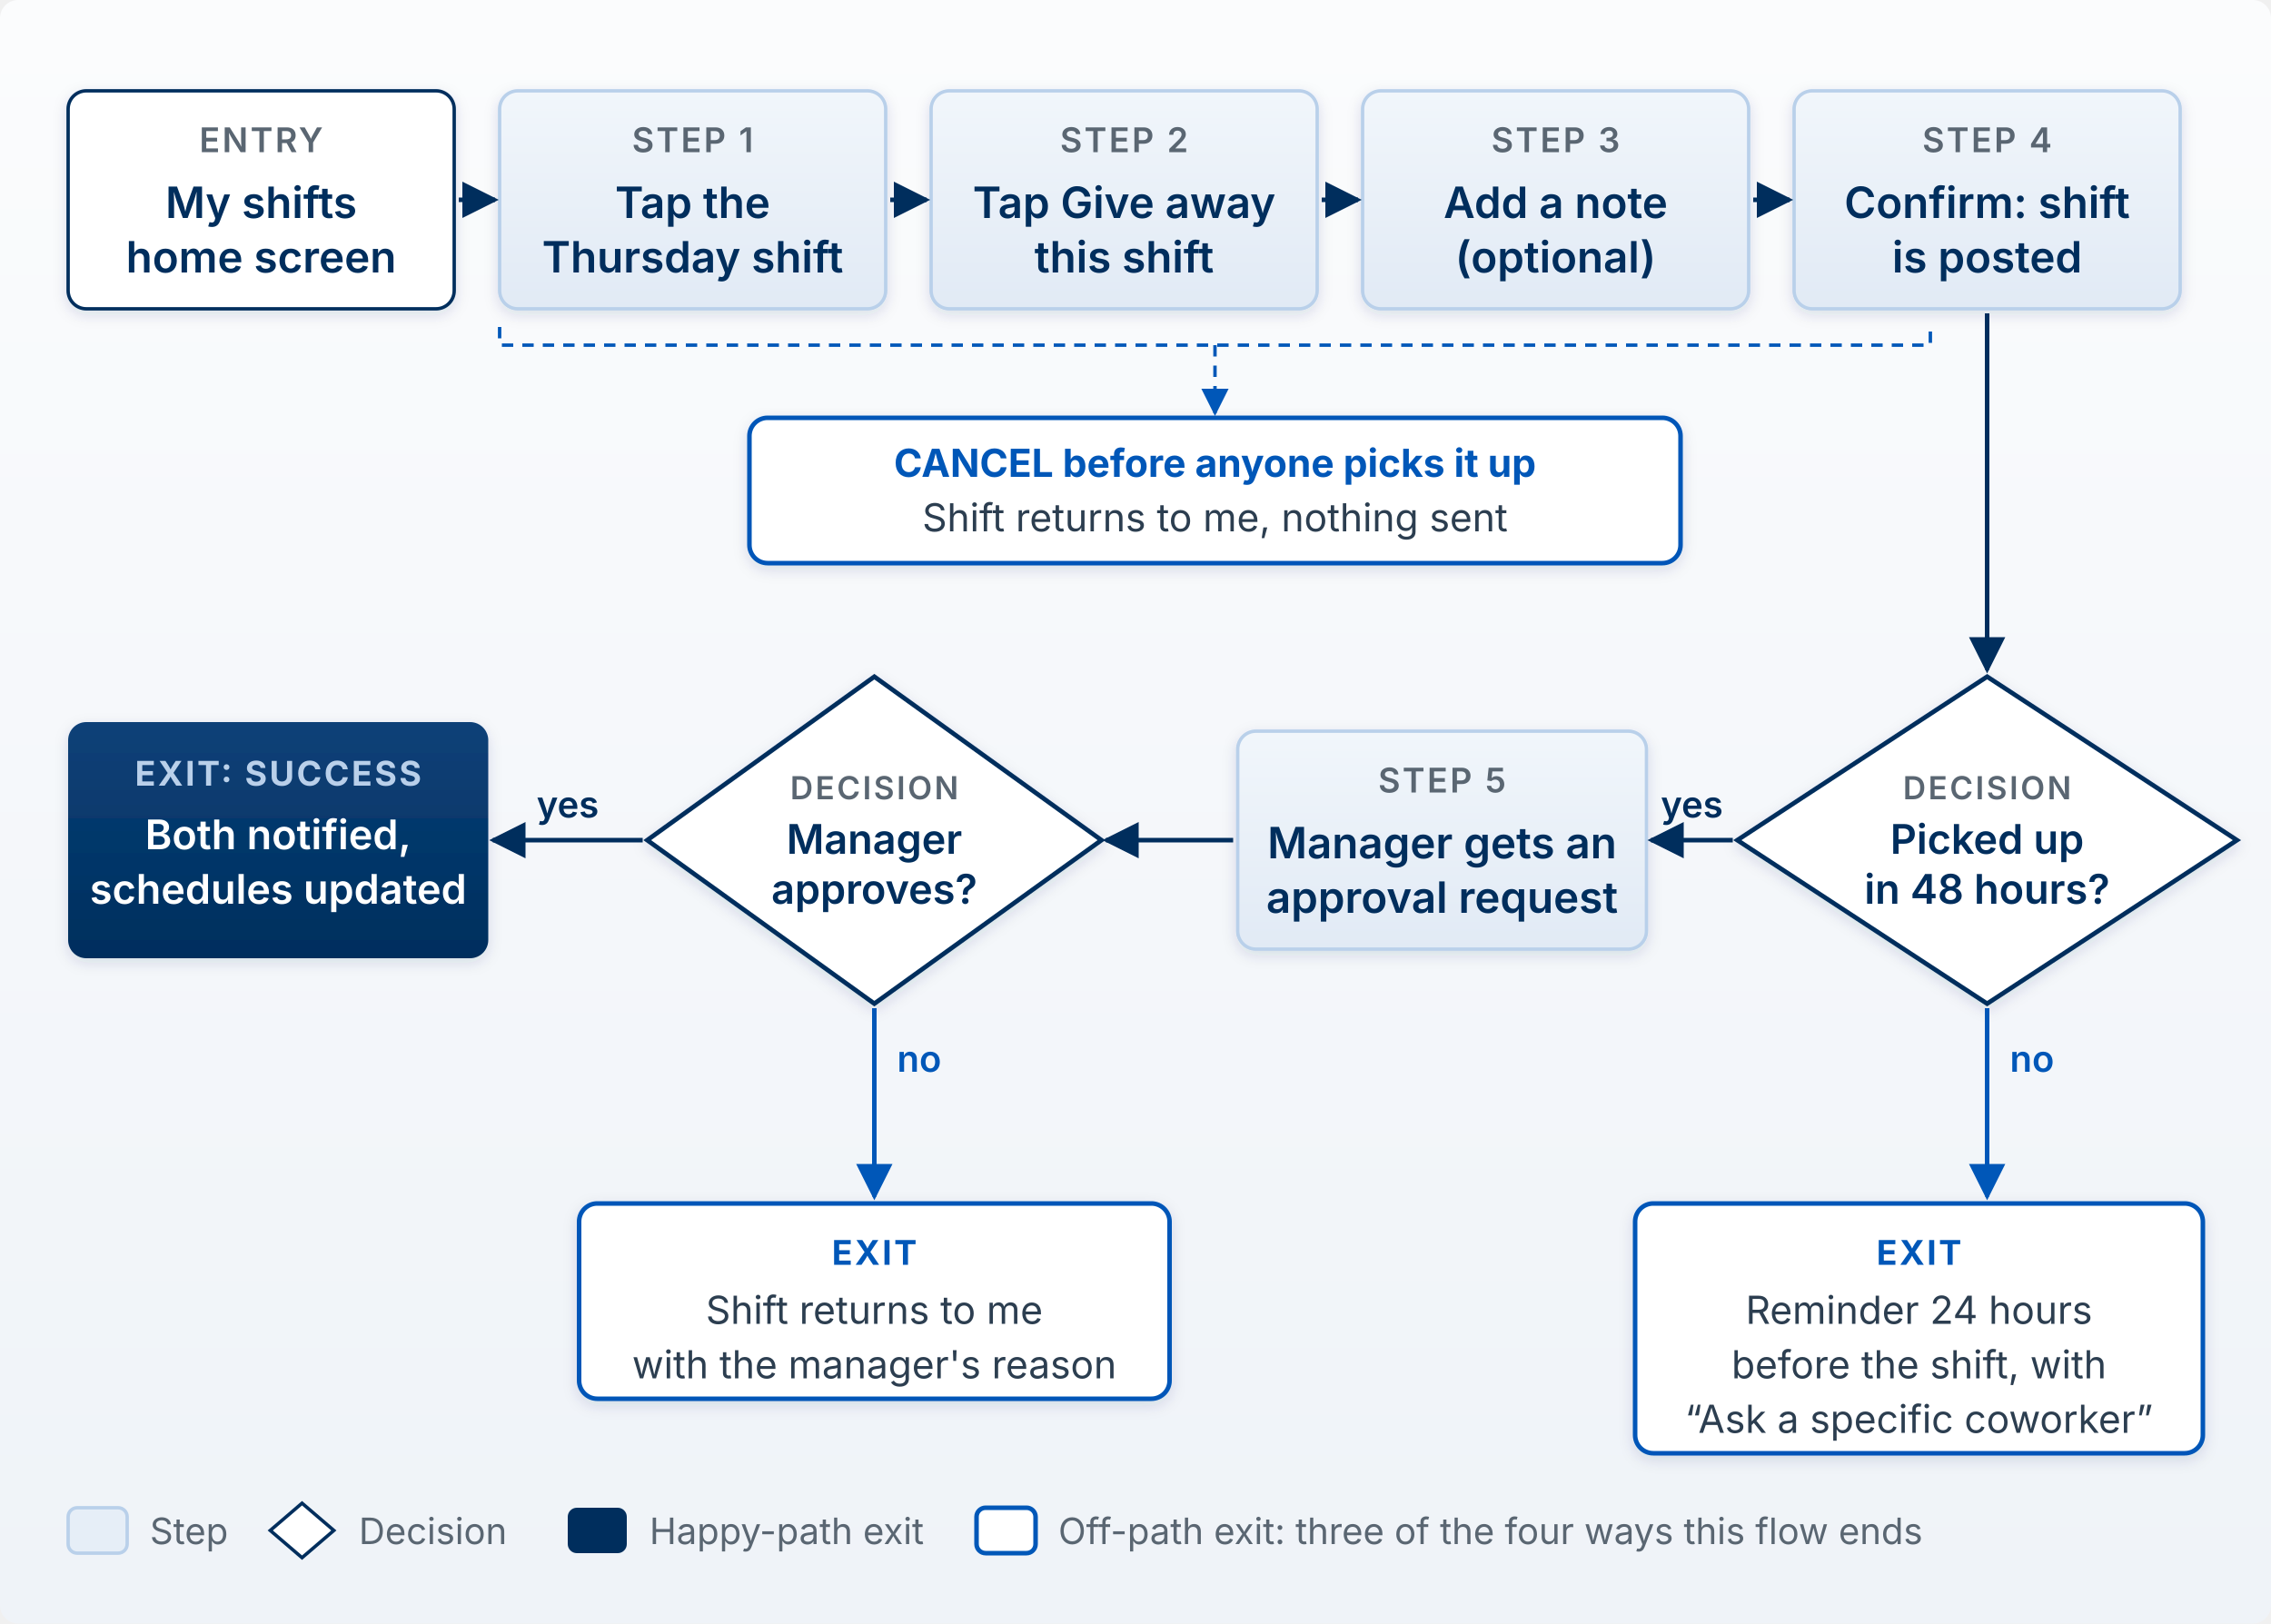
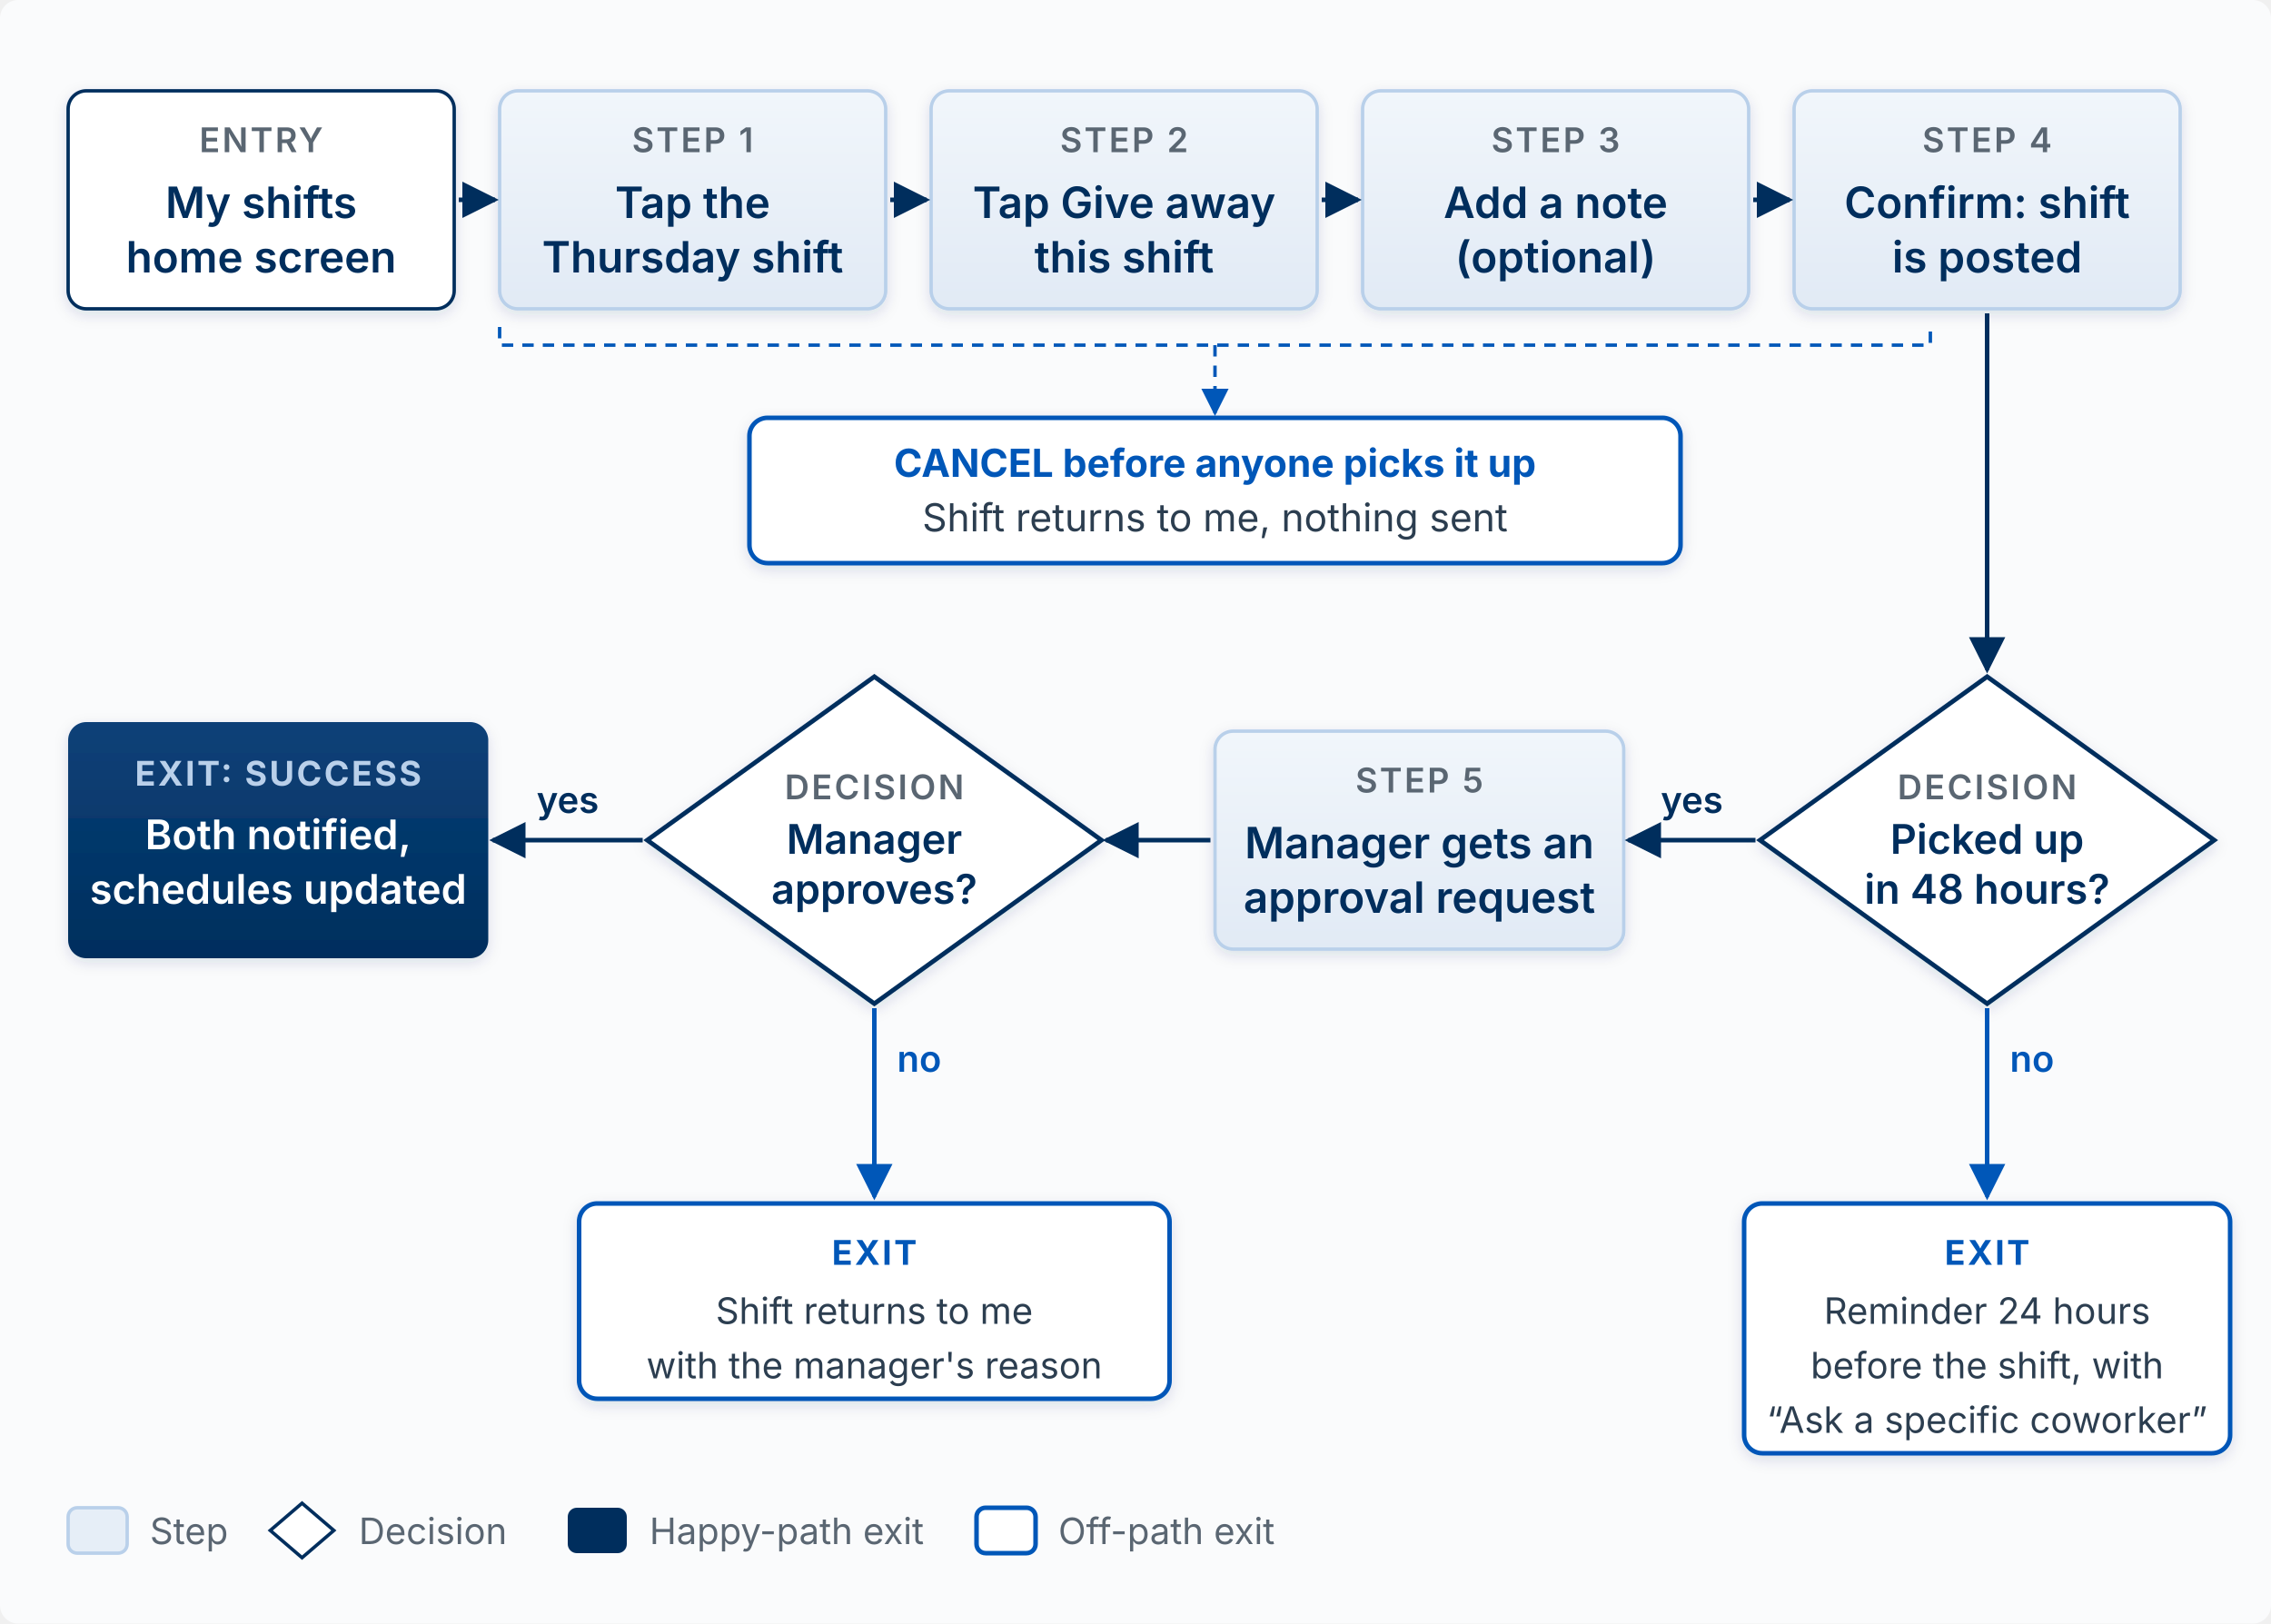
<svg xmlns="http://www.w3.org/2000/svg" viewBox="0 0 1000 715" role="img" aria-labelledby="t d" font-family="Inter, 'Helvetica Neue', Helvetica, Arial, sans-serif">
  <defs>
    <filter id="sh" x="-10%" y="-10%" width="120%" height="130%">
      <feDropShadow dx="0" dy="2" stdDeviation="3" flood-color="#002E5D" flood-opacity="0.13" />
    </filter>
    <marker id="arr" viewBox="0 0 10 10" refX="9" refY="5" markerWidth="8" markerHeight="8" orient="auto-start-reverse">
      <path d="M0,0 L10,5 L0,10 z" fill="#5A6672" />
    </marker>
    <marker id="arrR" viewBox="0 0 10 10" refX="9" refY="5" markerWidth="8" markerHeight="8" orient="auto-start-reverse">
      <path d="M0,0 L10,5 L0,10 z" fill="#0057B8" />
    </marker>
    <marker id="arrN" viewBox="0 0 10 10" refX="9" refY="5" markerWidth="8" markerHeight="8" orient="auto-start-reverse">
      <path d="M0,0 L10,5 L0,10 z" fill="#002E5D" />
    </marker>
    <linearGradient id="bgG" x1="0" y1="0" x2="0" y2="1">
      <stop offset="0" stop-color="#FBFCFD" />
      <stop offset="1" stop-color="#EFF3F8" />
    </linearGradient>
    <linearGradient id="stepG" x1="0" y1="0" x2="0" y2="1">
      <stop offset="0" stop-color="#F1F6FB" />
      <stop offset="1" stop-color="#E1EAF5" />
    </linearGradient>
    <linearGradient id="navyG" x1="0" y1="0" x2="0" y2="1">
      <stop offset="0" stop-color="#0B4178" />
      <stop offset="1" stop-color="#002E5D" />
    </linearGradient>
    <linearGradient id="royalG" x1="0" y1="0" x2="0" y2="1">
      <stop offset="0" stop-color="#1A6BCB" />
      <stop offset="1" stop-color="#0057B8" />
    </linearGradient>
    <linearGradient id="phoneG" x1="0" y1="0" x2="0" y2="1">
      <stop offset="0" stop-color="#FFFFFF" />
      <stop offset="1" stop-color="#FBFCFE" />
    </linearGradient>
  </defs>
-   <rect x="0" y="0" width="1000" height="715" rx="8" fill="url(#bgG)" />
+   <rect x="0" y="0" width="1000" height="715" rx="8" fill="#FAFBFC" />
  <rect x="30" y="40" width="170" height="96" rx="8" fill="#fff" stroke="#002E5D" stroke-width="1.5" filter="url(#sh)" />
  <text x="115.0" y="67" font-size="15" font-weight="600" fill="#5A6672" text-anchor="middle" letter-spacing="1">ENTRY</text>
  <text x="115.0" y="96" font-size="19" font-weight="600" fill="#002E5D" text-anchor="middle">My shifts</text>
  <text x="115.0" y="120" font-size="19" font-weight="600" fill="#002E5D" text-anchor="middle">home screen</text>
  <rect x="220" y="40" width="170" height="96" rx="8" fill="url(#stepG)" stroke="#B9D0EA" stroke-width="1.5" filter="url(#sh)" />
  <text x="305.0" y="67" font-size="15" font-weight="600" fill="#5A6672" text-anchor="middle" letter-spacing="1">STEP 1</text>
  <text x="305.0" y="96" font-size="19" font-weight="600" fill="#002E5D" text-anchor="middle">Tap the</text>
  <text x="305.0" y="120" font-size="19" font-weight="600" fill="#002E5D" text-anchor="middle">Thursday shift</text>
  <rect x="410" y="40" width="170" height="96" rx="8" fill="url(#stepG)" stroke="#B9D0EA" stroke-width="1.5" filter="url(#sh)" />
  <text x="495.0" y="67" font-size="15" font-weight="600" fill="#5A6672" text-anchor="middle" letter-spacing="1">STEP 2</text>
  <text x="495.0" y="96" font-size="19" font-weight="600" fill="#002E5D" text-anchor="middle">Tap Give away</text>
  <text x="495.0" y="120" font-size="19" font-weight="600" fill="#002E5D" text-anchor="middle">this shift</text>
  <rect x="600" y="40" width="170" height="96" rx="8" fill="url(#stepG)" stroke="#B9D0EA" stroke-width="1.5" filter="url(#sh)" />
  <text x="685.0" y="67" font-size="15" font-weight="600" fill="#5A6672" text-anchor="middle" letter-spacing="1">STEP 3</text>
  <text x="685.0" y="96" font-size="19" font-weight="600" fill="#002E5D" text-anchor="middle">Add a note</text>
  <text x="685.0" y="120" font-size="19" font-weight="600" fill="#002E5D" text-anchor="middle">(optional)</text>
  <rect x="790" y="40" width="170" height="96" rx="8" fill="url(#stepG)" stroke="#B9D0EA" stroke-width="1.5" filter="url(#sh)" />
  <text x="875.0" y="67" font-size="15" font-weight="600" fill="#5A6672" text-anchor="middle" letter-spacing="1">STEP 4</text>
  <text x="875.0" y="96" font-size="19" font-weight="600" fill="#002E5D" text-anchor="middle">Confirm: shift</text>
  <text x="875.0" y="120" font-size="19" font-weight="600" fill="#002E5D" text-anchor="middle">is posted</text>
  <line x1="202" y1="88.0" x2="218" y2="88.0" stroke="#002E5D" stroke-width="2" marker-end="url(#arrN)" />
  <line x1="392" y1="88.0" x2="408" y2="88.0" stroke="#002E5D" stroke-width="2" marker-end="url(#arrN)" />
  <line x1="582" y1="88.0" x2="598" y2="88.0" stroke="#002E5D" stroke-width="2" marker-end="url(#arrN)" />
  <line x1="772" y1="88.0" x2="788" y2="88.0" stroke="#002E5D" stroke-width="2" marker-end="url(#arrN)" />
  <path d="M220,144 L220,152 L850,152 L850,144" fill="none" stroke="#0057B8" stroke-width="1.5" stroke-dasharray="5 4" />
  <line x1="535" y1="152" x2="535" y2="182" stroke="#0057B8" stroke-width="1.5" stroke-dasharray="5 4" marker-end="url(#arrR)" />
  <rect x="330" y="184" width="410" height="64" rx="8" fill="#fff" stroke="#0057B8" stroke-width="2" filter="url(#sh)" />
  <text x="535" y="210" font-size="17" font-weight="700" fill="#0057B8" text-anchor="middle">CANCEL before anyone picks it up</text>
  <text x="535" y="234" font-size="17" fill="#2C3E50" text-anchor="middle">Shift returns to me, nothing sent</text>
  <line x1="875" y1="138" x2="875" y2="295" stroke="#002E5D" stroke-width="2" marker-end="url(#arrN)" />
-   <polygon points="875,298 985,370 875,442 765,370" fill="#fff" stroke="#002E5D" stroke-width="2" filter="url(#sh)" />
-   <text x="875" y="352" font-size="14" font-weight="600" fill="#5A6672" text-anchor="middle" letter-spacing="1">DECISION</text>
+   <polygon points="875,298 975,370 875,442 775,370" fill="#fff" stroke="#002E5D" stroke-width="2" filter="url(#sh)" />
+   <text x="875" y="352" font-size="15" font-weight="600" fill="#5A6672" text-anchor="middle" letter-spacing="1">DECISION</text>
  <text x="875" y="376" font-size="18" font-weight="600" fill="#002E5D" text-anchor="middle">Picked up</text>
  <text x="875" y="398" font-size="18" font-weight="600" fill="#002E5D" text-anchor="middle">in 48 hours?</text>
-   <rect x="545" y="322" width="180" height="96" rx="8" fill="url(#stepG)" stroke="#B9D0EA" stroke-width="1.5" filter="url(#sh)" />
-   <text x="635.0" y="349" font-size="15" font-weight="600" fill="#5A6672" text-anchor="middle" letter-spacing="1">STEP 5</text>
-   <text x="635.0" y="378" font-size="19" font-weight="600" fill="#002E5D" text-anchor="middle">Manager gets an</text>
-   <text x="635.0" y="402" font-size="19" font-weight="600" fill="#002E5D" text-anchor="middle">approval request</text>
-   <line x1="763" y1="370" x2="727" y2="370" stroke="#002E5D" stroke-width="2" marker-end="url(#arrN)" />
-   <text x="745.0" y="360" font-size="16" font-weight="600" fill="#002E5D" text-anchor="middle">yes</text>
+   <rect x="535" y="322" width="180" height="96" rx="8" fill="url(#stepG)" stroke="#B9D0EA" stroke-width="1.5" filter="url(#sh)" />
+   <text x="625.0" y="349" font-size="15" font-weight="600" fill="#5A6672" text-anchor="middle" letter-spacing="1">STEP 5</text>
+   <text x="625.0" y="378" font-size="19" font-weight="600" fill="#002E5D" text-anchor="middle">Manager gets an</text>
+   <text x="625.0" y="402" font-size="19" font-weight="600" fill="#002E5D" text-anchor="middle">approval request</text>
+   <line x1="773" y1="370" x2="717" y2="370" stroke="#002E5D" stroke-width="2" marker-end="url(#arrN)" />
+   <text x="745.0" y="358" font-size="16" font-weight="600" fill="#002E5D" text-anchor="middle">yes</text>
  <polygon points="385,298 485,370 385,442 285,370" fill="#fff" stroke="#002E5D" stroke-width="2" filter="url(#sh)" />
-   <text x="385" y="352" font-size="14" font-weight="600" fill="#5A6672" text-anchor="middle" letter-spacing="1">DECISION</text>
+   <text x="385" y="352" font-size="15" font-weight="600" fill="#5A6672" text-anchor="middle" letter-spacing="1">DECISION</text>
  <text x="385" y="376" font-size="18" font-weight="600" fill="#002E5D" text-anchor="middle">Manager</text>
  <text x="385" y="398" font-size="18" font-weight="600" fill="#002E5D" text-anchor="middle">approves?</text>
-   <line x1="543" y1="370" x2="487" y2="370" stroke="#002E5D" stroke-width="2" marker-end="url(#arrN)" />
+   <line x1="533" y1="370" x2="487" y2="370" stroke="#002E5D" stroke-width="2" marker-end="url(#arrN)" />
  <rect x="30" y="318" width="185" height="104" rx="8" fill="url(#navyG)" filter="url(#sh)" />
  <text x="122.5" y="346" font-size="15" font-weight="700" fill="#B9D0EA" text-anchor="middle" letter-spacing="1">EXIT: SUCCESS</text>
  <text x="122.5" y="374" font-size="18" font-weight="600" fill="#fff" text-anchor="middle">Both notified,</text>
  <text x="122.5" y="398" font-size="18" font-weight="600" fill="#fff" text-anchor="middle">schedules updated</text>
  <line x1="283" y1="370" x2="217" y2="370" stroke="#002E5D" stroke-width="2" marker-end="url(#arrN)" />
-   <text x="250.0" y="360" font-size="16" font-weight="600" fill="#002E5D" text-anchor="middle">yes</text>
+   <text x="250.0" y="358" font-size="16" font-weight="600" fill="#002E5D" text-anchor="middle">yes</text>
  <line x1="385" y1="444" x2="385" y2="527" stroke="#0057B8" stroke-width="2" marker-end="url(#arrR)" />
  <text x="395" y="472" font-size="16" font-weight="600" fill="#0057B8">no</text>
  <rect x="255.0" y="530" width="260" height="86" rx="8" fill="#fff" stroke="#0057B8" stroke-width="2" filter="url(#sh)" />
  <text x="385" y="557" font-size="15" font-weight="700" fill="#0057B8" text-anchor="middle" letter-spacing="1">EXIT</text>
-   <text x="385" y="583" font-size="17" fill="#2C3E50" text-anchor="middle">Shift returns to me</text>
-   <text x="385" y="607" font-size="17" fill="#2C3E50" text-anchor="middle">with the manager's reason</text>
+   <text x="385" y="583" font-size="16" fill="#2C3E50" text-anchor="middle">Shift returns to me</text>
+   <text x="385" y="607" font-size="16" fill="#2C3E50" text-anchor="middle">with the manager's reason</text>
  <line x1="875" y1="444" x2="875" y2="527" stroke="#0057B8" stroke-width="2" marker-end="url(#arrR)" />
  <text x="885" y="472" font-size="16" font-weight="600" fill="#0057B8">no</text>
-   <rect x="720.0" y="530" width="250" height="110" rx="8" fill="#fff" stroke="#0057B8" stroke-width="2" filter="url(#sh)" />
-   <text x="845" y="557" font-size="15" font-weight="700" fill="#0057B8" text-anchor="middle" letter-spacing="1">EXIT</text>
-   <text x="845" y="583" font-size="17" fill="#2C3E50" text-anchor="middle">Reminder 24 hours</text>
-   <text x="845" y="607" font-size="17" fill="#2C3E50" text-anchor="middle">before the shift, with</text>
-   <text x="845" y="631" font-size="17" fill="#2C3E50" text-anchor="middle">“Ask a specific coworker”</text>
+   <rect x="768.0" y="530" width="214" height="110" rx="8" fill="#fff" stroke="#0057B8" stroke-width="2" filter="url(#sh)" />
+   <text x="875" y="557" font-size="15" font-weight="700" fill="#0057B8" text-anchor="middle" letter-spacing="1">EXIT</text>
+   <text x="875" y="583" font-size="16" fill="#2C3E50" text-anchor="middle">Reminder 24 hours</text>
+   <text x="875" y="607" font-size="16" fill="#2C3E50" text-anchor="middle">before the shift, with</text>
+   <text x="875" y="631" font-size="16" fill="#2C3E50" text-anchor="middle">“Ask a specific coworker”</text>
  <rect x="30" y="664" width="26" height="20" rx="4" fill="#E6EEF7" stroke="#B9D0EA" stroke-width="1.5" />
  <text x="66" y="680" font-size="16" fill="#5A6672">Step</text>
  <polygon points="133,662 147,674 133,686 119,674" fill="#fff" stroke="#002E5D" stroke-width="1.5" />
  <text x="158" y="680" font-size="16" fill="#5A6672">Decision</text>
  <rect x="250" y="664" width="26" height="20" rx="4" fill="#002E5D" />
  <text x="286" y="680" font-size="16" fill="#5A6672">Happy-path exit</text>
  <rect x="430" y="664" width="26" height="20" rx="4" fill="#fff" stroke="#0057B8" stroke-width="2" />
-   <text x="466" y="680" font-size="16" fill="#5A6672">Off-path exit: three of the four ways this flow ends</text>
+   <text x="466" y="680" font-size="16" fill="#5A6672">Off-path exit</text>
</svg>
